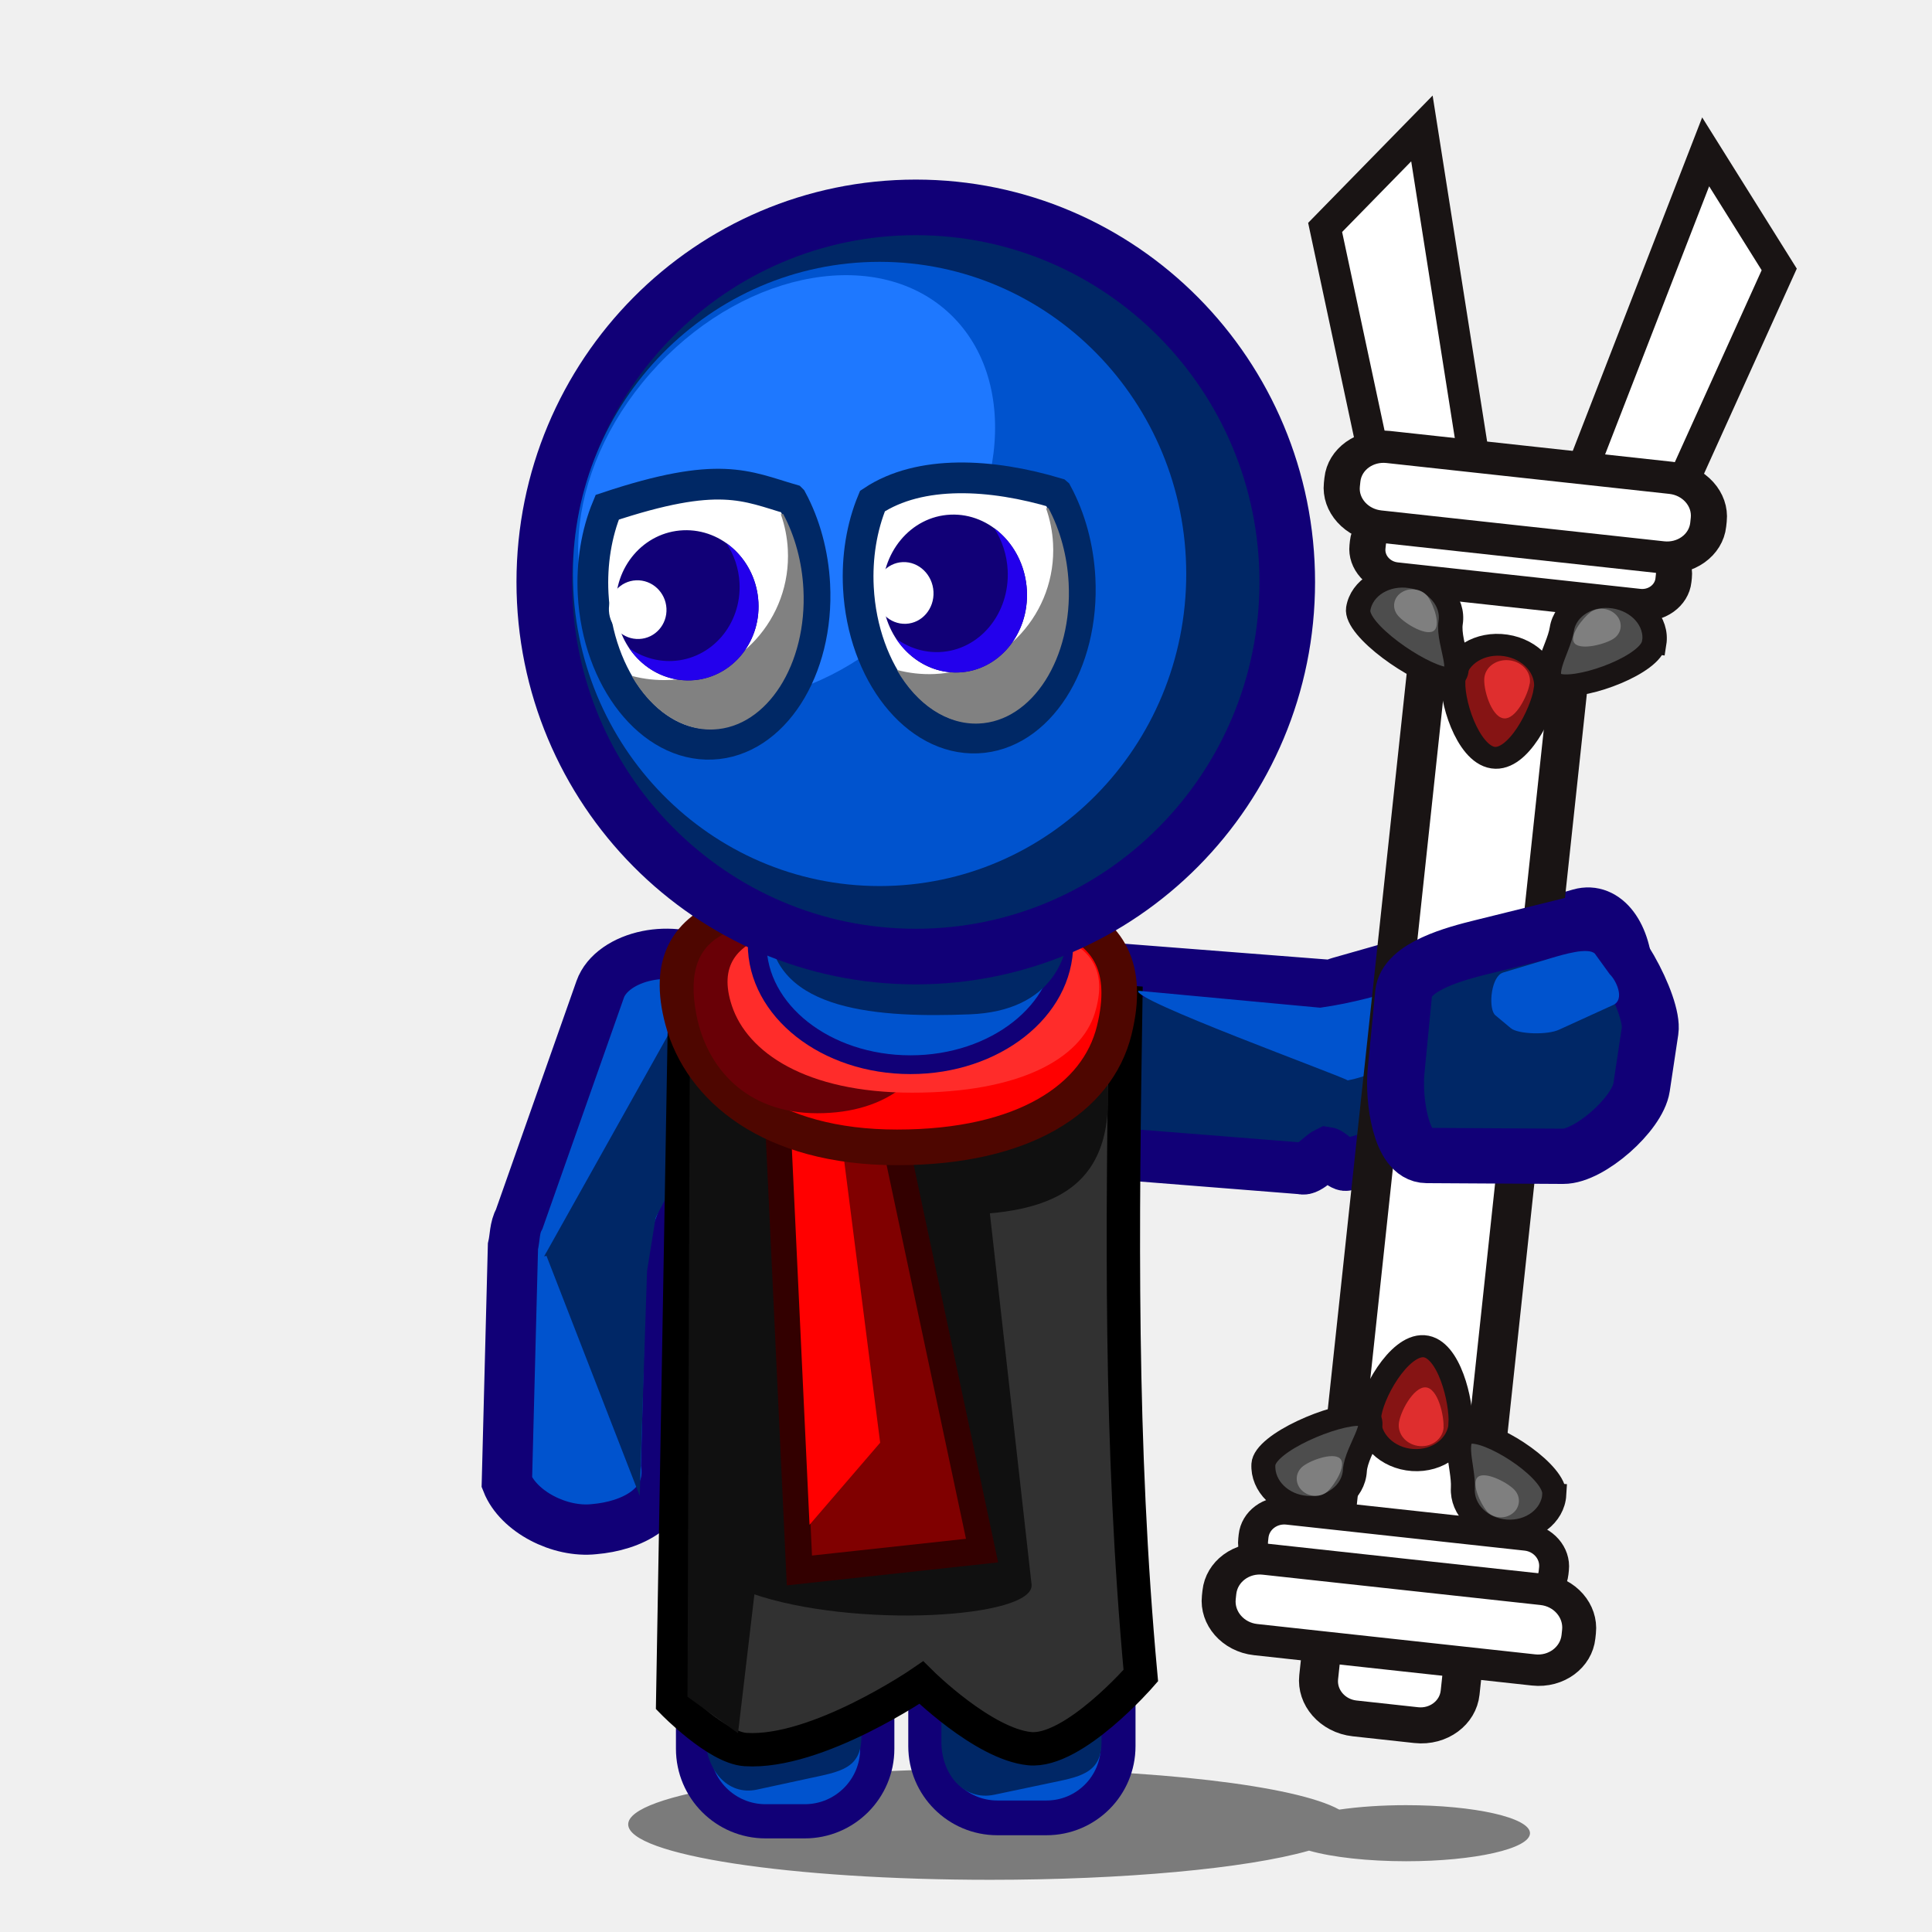
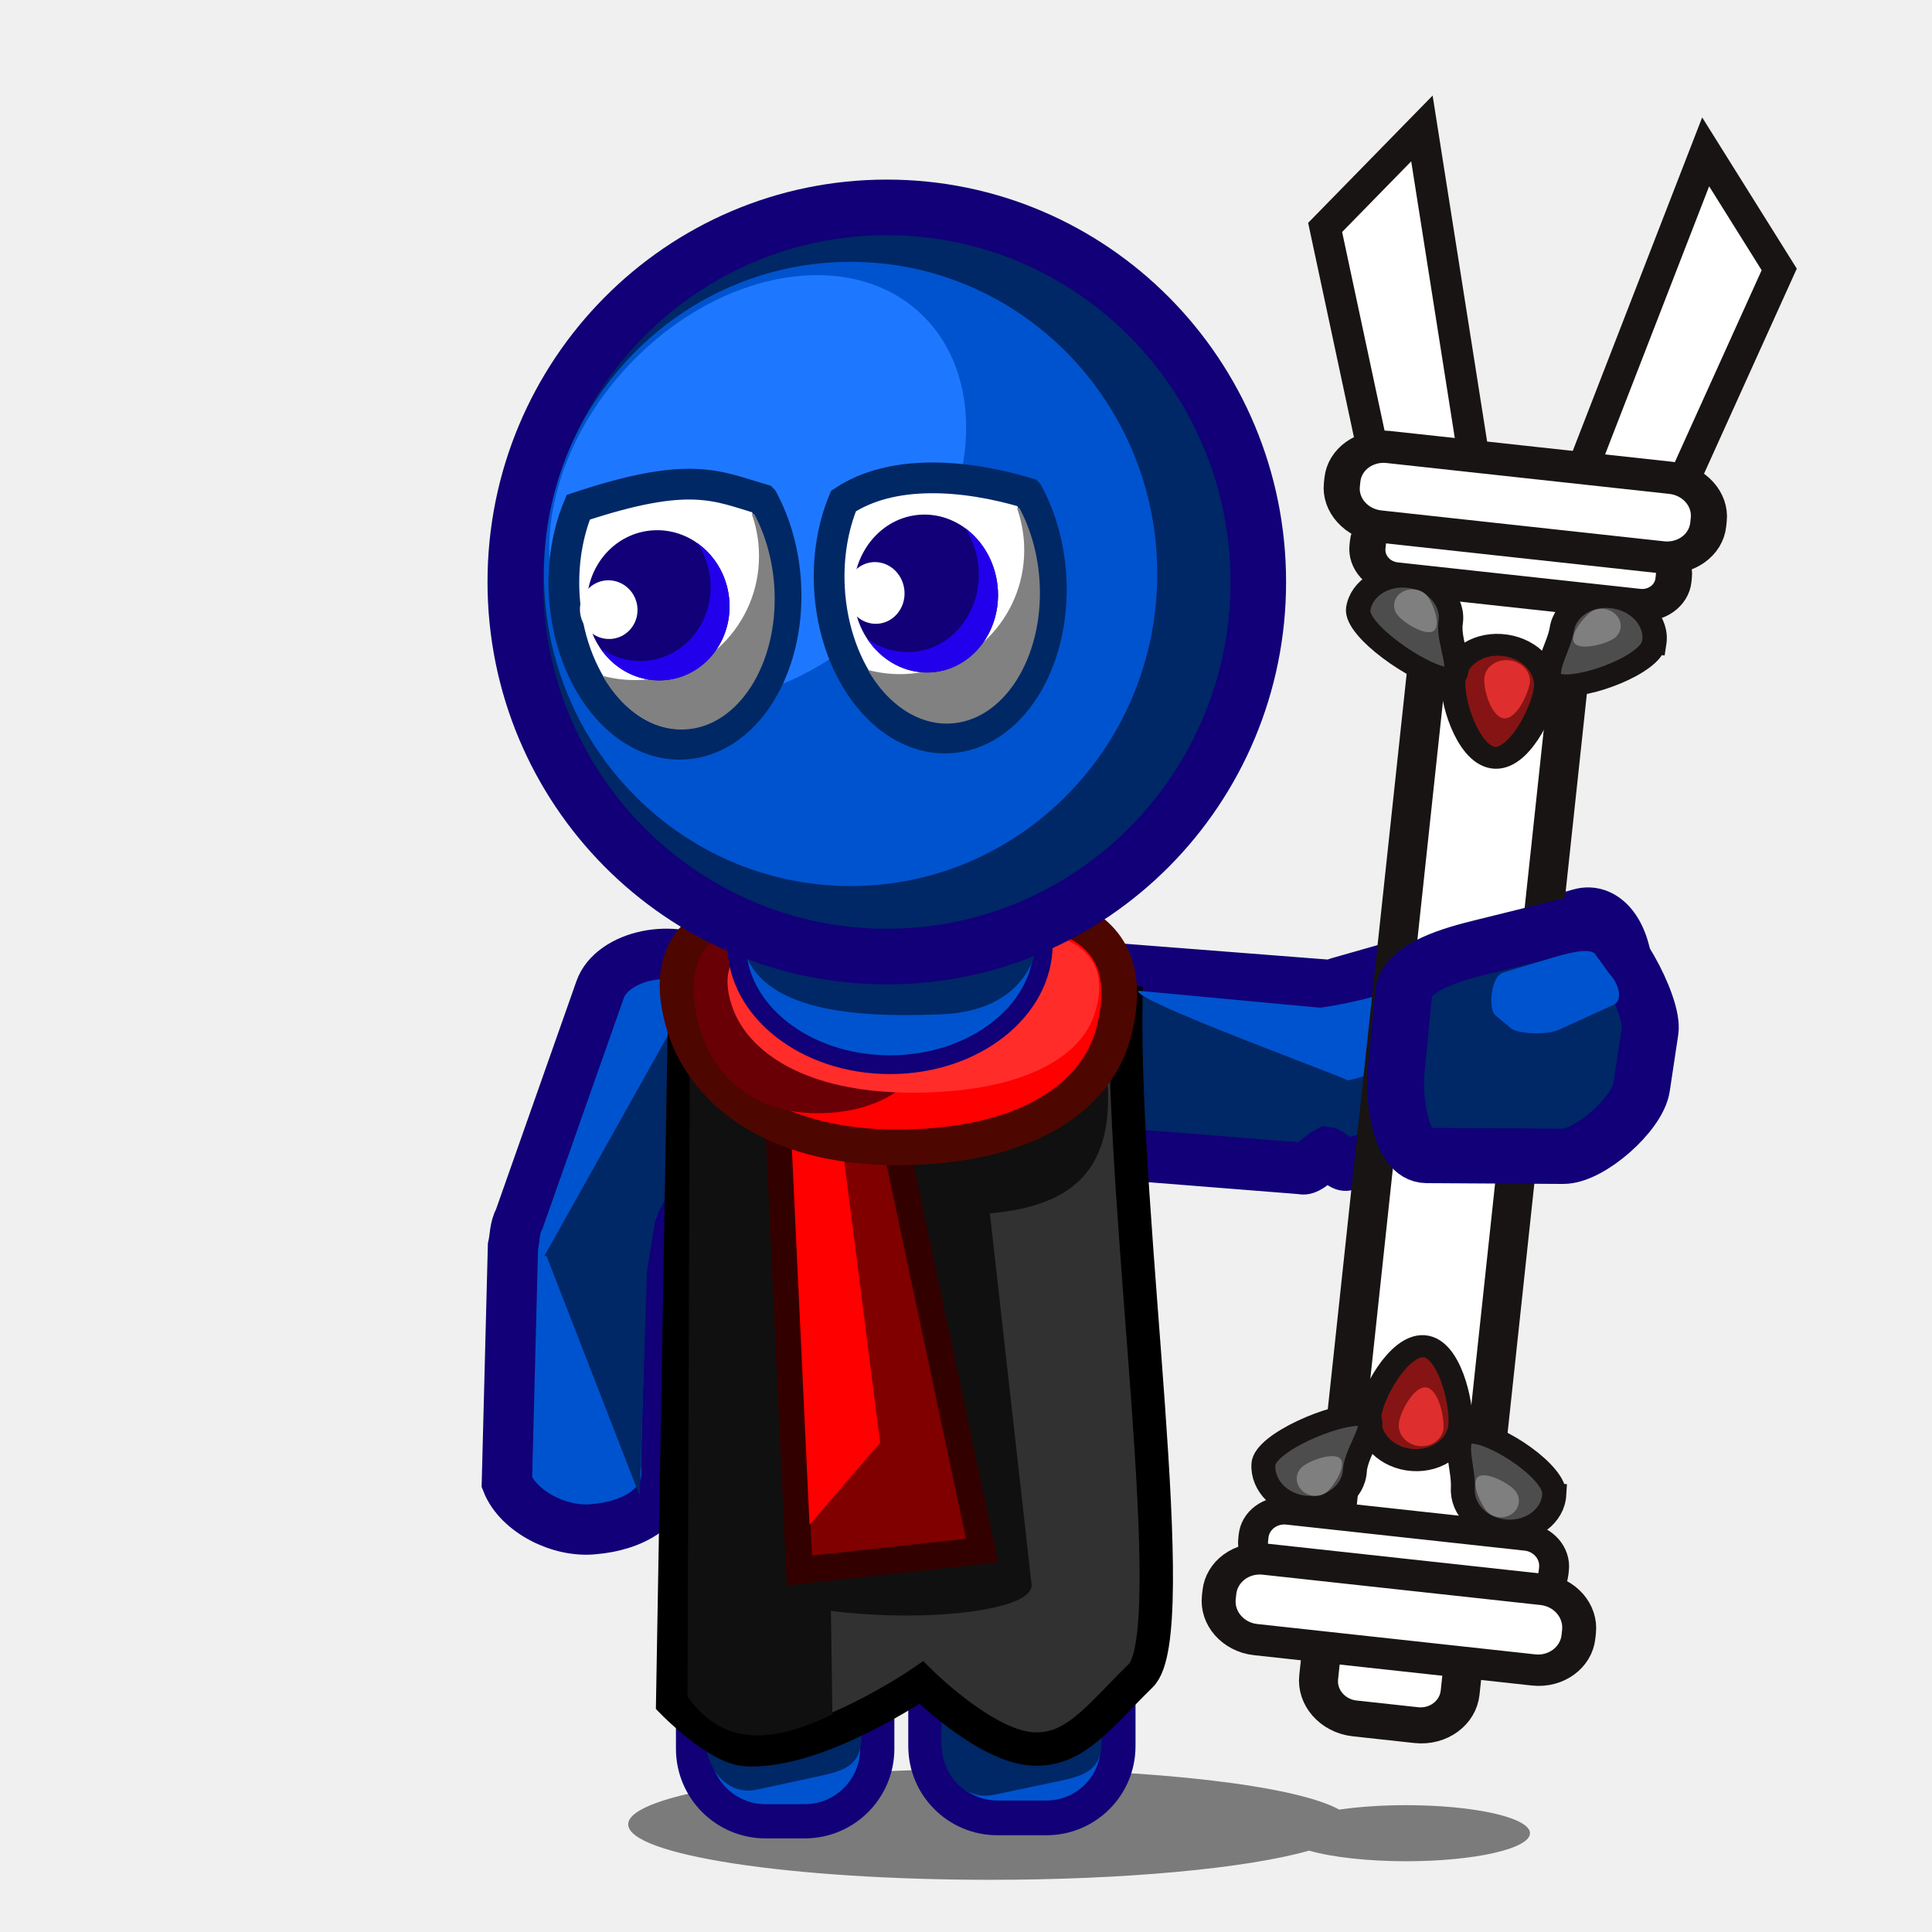
<svg xmlns="http://www.w3.org/2000/svg" width="400" height="400" viewBox="0 0 105.833 105.833" version="1.1" id="svg1" xml:space="preserve">
  <defs id="defs1">
    <linearGradient id="linearGradient13895">
      <stop style="stop-color:#000000;stop-opacity:1;" offset="0" id="stop13893" />
    </linearGradient>
    <filter style="color-interpolation-filters:sRGB;" id="filter14269" x="-0.312" y="-0.296" width="1.623" height="1.592">
      <feGaussianBlur stdDeviation="0.205" result="blur" id="feGaussianBlur14263" />
      <feComposite in="SourceGraphic" in2="blur" operator="in" result="composite1" id="feComposite14265" />
      <feComposite in="composite1" in2="composite1" operator="in" result="composite2" id="feComposite14267" />
    </filter>
    <filter style="color-interpolation-filters:sRGB;" id="filter14269-6" x="-0.312" y="-0.296" width="1.623" height="1.592">
      <feGaussianBlur stdDeviation="0.205" result="blur" id="feGaussianBlur14263-7" />
      <feComposite in="SourceGraphic" in2="blur" operator="in" result="composite1" id="feComposite14265-5" />
      <feComposite in="composite1" in2="composite1" operator="in" result="composite2" id="feComposite14267-3" />
    </filter>
  </defs>
  <g id="layer1">
    <path id="ellipse5" style="fill:#000000;fill-opacity:0.488;stroke:none;stroke-width:0.495;stroke-linecap:round;stroke-linejoin:round" d="M 54.245 96.899 A 19.833 3.038 0 0 0 34.412 99.937 A 19.833 3.038 0 0 0 54.245 102.974 A 19.833 3.038 0 0 0 71.708 101.376 A 6.788 1.536 0 0 0 77.024 101.957 A 6.788 1.536 0 0 0 83.812 100.421 A 6.788 1.536 0 0 0 77.024 98.885 A 6.788 1.536 0 0 0 73.362 99.128 A 19.833 3.038 0 0 0 54.245 96.899 z " />
    <rect style="fill:#0053ce;fill-opacity:1;stroke:#110077;stroke-width:1.873;stroke-opacity:1" id="rect2199" width="10.092" height="22.584" x="37.964" y="77.185" ry="3.974" />
    <rect style="fill:#0053ce;fill-opacity:1;stroke:#110077;stroke-width:1.903;stroke-opacity:1" id="rect2303" width="10.545" height="22.319" x="50.706" y="77.262" ry="3.927" />
    <path id="rect9714" style="fill:#0053ce;fill-opacity:1;stroke:#110077;stroke-width:2.754;stroke-miterlimit:4;stroke-dasharray:none;stroke-opacity:1" d="m 35.462,52.352 c -1.241,0.25 -2.264,0.934 -2.585,1.846 L 28.45,66.759 c -0.275,0.505 -0.231,1.007 -0.351,1.52 l -0.333,12.926 c 0.63,1.599 2.897,2.769 4.783,2.56 2.017,-0.169 4.243,-1.198 3.943,-3.54 l 0.306,-11.887 c 1.623,-4.27 3.087,-8.624 4.608,-12.938 0.467,-1.326 -0.73,-2.616 -2.683,-2.891 l -1.478,-0.209 c -0.61,-0.086 -1.219,-0.061 -1.783,0.052 z" />
    <path id="path11551" style="fill:#002766;fill-opacity:1;stroke:#110077;stroke-width:2.833;stroke-miterlimit:4;stroke-dasharray:none;stroke-opacity:1" d="m 88.89,57.273 c -0.403,1.405 -1.218,2.509 -2.174,2.781 l -12.978,3.762 c -0.223,0.063 -0.833,-0.634 -1.04,-0.665 -0.305,0.146 -1.073,0.995 -1.38,0.855 L 58.932,63.024 c -1.376,-0.107 -2.104,-2.03 -1.633,-4.31 l 0.354,-1.725 c 0.471,-2.28 1.96,-4.028 3.337,-3.92 l 11.99,0.934 c 0.13,-0.071 0.262,-0.127 0.399,-0.166 l 13.177,-3.747 c 1.391,-0.395 2.54,1.125 2.577,3.406 l 0.029,1.727 c 0.012,0.713 -0.088,1.412 -0.272,2.051 z" />
    <path id="path13" style="fill:#002766;fill-opacity:1;stroke-width:2.045" d="m 35.376,67.722 3.125,-5.938 -0.846,-6.974 -7.848,14.012 z" />
    <path id="rect10" style="fill:#002766;stroke-width:1.538" d="m 41.67,80.299 h 2.491 c 1.676,0 3.026,1.414 3.026,3.17 v 11.674 c 0,1.756 -1.205,1.913 -2.847,2.268 l -2.871,0.621 c -1.642,0.355 -2.824,-1.133 -2.824,-2.889 V 83.468 c 0,-1.756 1.349,-3.17 3.026,-3.17 z" />
    <path id="path10" style="fill:#002766;stroke-width:1.559" d="m 54.675,80.58 h 2.558 c 1.721,0 3.107,1.414 3.107,3.17 v 11.674 c 0,1.756 -1.238,1.913 -2.924,2.268 l -2.949,0.621 C 52.783,98.667 51.568,97.179 51.568,95.423 V 83.749 c 0,-1.756 1.386,-3.17 3.107,-3.17 z" />
-     <path id="rect9738" style="fill:#313131;fill-opacity:1;stroke:#000000;stroke-width:1.828;stroke-miterlimit:4;stroke-dasharray:none;stroke-opacity:1" d="m 37.545,53.172 -0.696,40.078 c 0,0 2.425,2.488 3.99,2.588 3.923,0.252 9.629,-3.664 9.629,-3.664 0,0 3.388,3.363 5.934,3.616 2.407,0.239 6.09,-4.003 6.09,-4.003 -1.174,-12.754 -1.01,-24.829 -0.823,-36.893 z" />
+     <path id="rect9738" style="fill:#313131;fill-opacity:1;stroke:#000000;stroke-width:1.828;stroke-miterlimit:4;stroke-dasharray:none;stroke-opacity:1" d="m 37.545,53.172 -0.696,40.078 c 0,0 2.425,2.488 3.99,2.588 3.923,0.252 9.629,-3.664 9.629,-3.664 0,0 3.388,3.363 5.934,3.616 2.407,0.239 3.714,-1.676 6.09,-4.003 2.375,-2.327 -1.01,-24.829 -0.823,-36.893 z" />
    <path id="rect9" style="fill:#101010;fill-opacity:1;stroke-width:2.775" d="m 38.815,62.821 14.831,-1.509 2.862,25.479 c 0.208,1.853 -9.736,2.452 -15.338,0.495 z" />
-     <path id="path34" style="fill:#101010;fill-opacity:1;stroke:none;stroke-width:1.406;stroke-dasharray:none;stroke-opacity:1" d="m 37.661,92.946 2.767,2 4.623,-39.213 -7.253,-1.18 z" />
+     <path id="path34" style="fill:#101010;fill-opacity:1;stroke:none;stroke-width:1.406;stroke-dasharray:none;stroke-opacity:1" d="m 37.661,92.946 c 2.102,2.915 4.924,2.401 7.938,0.966 l -0.547,-38.179 -7.253,-1.18 z" />
    <path id="path9" style="fill:#101010;fill-opacity:1;stroke:none;stroke-width:1.788;stroke-dasharray:none" d="m 60.7,60.224 c -0.028,5.739 -4.368,6.704 -11.316,6.207 -6.56,-0.469 -10.149,-2.897 -11.09,-6.188 -1.635,-5.717 4.514,-5.914 11.09,-5.914 6.576,0 11.346,-0.277 11.316,5.896 z" />
    <g id="g15" transform="matrix(3.374029,-0.3986792,0.4157283,3.420976,4.560638,14.22777)">
      <path id="rect2" style="fill:#800000;fill-opacity:1;stroke:#330000;stroke-width:0.428;stroke-dasharray:none;stroke-opacity:1" d="m 9.457,14.798 h 1.766 l 0.652,7.256 -2.962,-0.027 z" />
      <path id="path35" style="fill:#ff0000;fill-opacity:1;stroke:none;stroke-width:0.428;stroke-dasharray:none;stroke-opacity:1" d="m 9.707,14.096 0.71,-0.019 0.037,6.084 -1.29,1.164 z" />
    </g>
    <path d="m 72.317,55.201 c 3.628,-0.506 6.353,-1.9 6.873,-1.505 l 0.595,1.146 c 0.4,0.304 0.973,1.259 0.421,1.645 l -1.729,0.321 c -1.303,0.695 -2.483,1.953 -4.649,2.375 -0.402,-0.264 -11.968,-4.464 -11.464,-4.91 z" style="fill:#0053ce;fill-opacity:1;stroke:none;stroke-width:0.924" id="path1" />
    <path id="ellipse1" style="fill:#ff0000;stroke:#4e0600;stroke-width:1.952;stroke-dasharray:none" d="m 61.034,56.452 c -0.918,3.714 -4.936,6.4 -11.898,6.4 -6.962,0 -10.744,-3.26 -11.74,-6.965 -1.731,-6.435 4.778,-6.657 11.74,-6.657 6.962,0 13.629,0.221 11.898,7.222 z" />
    <path id="path6" style="fill:#690006;fill-opacity:1;stroke:none;stroke-width:1.287;stroke-dasharray:none" d="m 51.471,56.045 c -0.517,2.865 -2.781,4.937 -6.704,4.937 -3.923,0 -6.054,-2.515 -6.615,-5.373 -0.975,-4.964 2.692,-5.135 6.615,-5.135 3.923,0 7.679,0.171 6.704,5.572 z" />
    <path id="path2" style="fill:#ff2c2a;fill-opacity:1;stroke:none;stroke-width:1.481;stroke-dasharray:none" d="m 59.979,55.479 c -0.773,2.54 -4.153,4.377 -10.01,4.377 -5.858,0 -9.039,-2.23 -9.878,-4.764 -1.456,-4.401 4.02,-4.553 9.878,-4.553 5.858,0 11.467,0.151 10.01,4.939 z" />
-     <ellipse style="fill:#0053ce;fill-opacity:1;stroke:#110077;stroke-width:1.028;stroke-miterlimit:4;stroke-dasharray:none;stroke-opacity:1" id="path11105" cx="49.876" cy="51.713" rx="8.399" ry="6.61" />
-     <path id="ellipse2" style="fill:#002766;stroke-width:0.917" d="m 42.133,50.983 c 0.331,4.449 6.079,4.773 10.997,4.581 4.472,-0.174 5.792,-3.181 5.375,-6.163 -0.417,-2.982 -4.433,-5.035 -8.867,-4.435 -4.433,0.6 -7.728,3.015 -7.505,6.017 z" />
+     <ellipse style="fill:#0053ce;fill-opacity:1;stroke:#110077;stroke-width:1.028;stroke-miterlimit:4;stroke-dasharray:none;stroke-opacity:1" id="path11105" cx="48.751" cy="51.713" rx="8.399" ry="6.61" />
+     <path id="ellipse2" style="fill:#002766;stroke-width:0.917" d="m 40.545,50.983 c 0.331,4.449 6.079,4.773 10.997,4.581 4.472,-0.174 5.792,-3.181 5.375,-6.163 -0.417,-2.982 -4.433,-5.035 -8.867,-4.435 -4.433,0.6 -7.728,3.015 -7.505,6.017 z" />
    <g id="g12" transform="matrix(3.87194,0.4227902,-0.3829495,3.570846,-63.38661,-13.22779)">
      <path id="path15" style="fill:#ffffff;fill-opacity:1;stroke:#191414;stroke-width:0.444;stroke-dasharray:none" d="M 35.415,3 36.62,1.339 37.946,6.676 36.861,7.772 Z" />
      <rect style="fill:#ffffff;stroke:#191414;stroke-width:0.549;stroke-miterlimit:4;stroke-dasharray:none;stroke-opacity:1" id="rect2963" width="2.001" height="17.948" x="37.499" y="7.611" ry="0.565" />
      <path id="path7" style="fill:#ffffff;fill-opacity:1;stroke:#191414;stroke-width:0.444;stroke-dasharray:none" d="M 41.828,2.885 40.623,1.224 39.297,6.561 40.381,7.656 Z" />
      <g id="g6" transform="matrix(-1.790266,0,0,-1.732362,90.68463,21)" style="stroke-width:0.284;stroke-dasharray:none">
        <rect style="fill:#ffffff;stroke:#191414;stroke-width:0.284;stroke-miterlimit:4;stroke-dasharray:none;stroke-opacity:1" id="rect5" width="2.418" height="0.535" x="27.856" y="7.386" ry="0.25" />
        <rect style="fill:#ffffff;stroke:#191414;stroke-width:0.284;stroke-miterlimit:4;stroke-dasharray:none;stroke-opacity:1" id="rect6" width="2.895" height="0.704" x="27.631" y="7.825" ry="0.33" />
      </g>
      <g id="g22" transform="matrix(1.788493,0.07707202,-0.07964813,1.730646,-12.88235,5.054394)">
        <path id="path17" style="fill:#861414;fill-opacity:1;stroke:#191414;stroke-width:0.192" d="m 29.179,1.362 c 0,0.189 -0.126,0.651 -0.328,0.651 -0.203,2e-7 -0.405,-0.461 -0.405,-0.651 0,-0.189 0.164,-0.343 0.367,-0.343 0.203,3e-7 0.367,0.154 0.367,0.343 z" />
        <path id="path18" style="fill:#4d4d4d;stroke:#191414;stroke-width:0.192" d="m 28.357,0.893 c 0,0.189 0.22,0.487 0.017,0.487 -0.203,2e-7 -0.751,-0.298 -0.751,-0.487 0,-0.189 0.164,-0.343 0.367,-0.343 0.203,2.9e-7 0.367,0.154 0.367,0.343 z" />
        <path id="path19" style="fill:#4d4d4d;stroke:#191414;stroke-width:0.192" d="m 29.961,0.805 c 0,0.189 -0.472,0.487 -0.674,0.487 -0.203,2e-7 -0.059,-0.298 -0.059,-0.487 0,-0.189 0.164,-0.343 0.367,-0.343 0.203,2.9e-7 0.367,0.154 0.367,0.343 z" />
        <path id="path20" style="fill:#df2e2e;fill-opacity:1;stroke:none;stroke-width:0.097" d="m 29.045,1.321 c 0,0.098 -0.062,0.336 -0.161,0.336 -0.099,1e-7 -0.198,-0.238 -0.198,-0.336 0,-0.098 0.08,-0.177 0.18,-0.177 0.099,2e-7 0.18,0.079 0.18,0.177 z" />
        <path id="path21" style="fill:#7f7f7f;fill-opacity:1;stroke:none;stroke-width:0.078" d="m 28.15,0.699 c 0.052,0.06 0.142,0.238 0.082,0.291 -0.061,0.053 -0.249,-0.039 -0.301,-0.099 -0.052,-0.06 -0.046,-0.151 0.015,-0.204 0.061,-0.053 0.152,-0.048 0.205,0.012 z" />
        <path id="path22" style="fill:#7f7f7f;fill-opacity:1;stroke:none;stroke-width:0.078" d="m 29.428,0.622 c -0.052,0.06 -0.142,0.238 -0.082,0.291 0.061,0.053 0.249,-0.039 0.301,-0.099 0.052,-0.06 0.046,-0.151 -0.015,-0.204 -0.061,-0.053 -0.152,-0.048 -0.205,0.012 z" />
      </g>
      <rect style="fill:#ffffff;stroke:#191414;stroke-width:0.421;stroke-miterlimit:4;stroke-dasharray:none;stroke-opacity:1" id="rect4" width="4.25" height="0.938" x="36.377" y="22.523" ry="0.439" />
      <rect style="fill:#ffffff;stroke:#191414;stroke-width:0.478;stroke-miterlimit:4;stroke-dasharray:none;stroke-opacity:1" id="rect3" width="5.088" height="1.235" x="35.983" y="23.293" ry="0.578" />
      <g id="g28" transform="matrix(1.755598,-0.07802106,-0.07818321,-1.751957,-12.01816,25.57856)">
        <path id="path23" style="fill:#861414;fill-opacity:1;stroke:#191414;stroke-width:0.192" d="m 29.179,1.362 c 0,0.189 -0.126,0.651 -0.328,0.651 -0.203,2e-7 -0.405,-0.461 -0.405,-0.651 0,-0.189 0.164,-0.343 0.367,-0.343 0.203,3e-7 0.367,0.154 0.367,0.343 z" />
        <path id="path24" style="fill:#4d4d4d;stroke:#191414;stroke-width:0.192" d="m 28.357,0.893 c 0,0.189 0.22,0.487 0.017,0.487 -0.203,2e-7 -0.751,-0.298 -0.751,-0.487 0,-0.189 0.164,-0.343 0.367,-0.343 0.203,2.9e-7 0.367,0.154 0.367,0.343 z" />
        <path id="path25" style="fill:#4d4d4d;stroke:#191414;stroke-width:0.192" d="m 29.961,0.805 c 0,0.189 -0.472,0.487 -0.674,0.487 -0.203,2e-7 -0.059,-0.298 -0.059,-0.487 0,-0.189 0.164,-0.343 0.367,-0.343 0.203,2.9e-7 0.367,0.154 0.367,0.343 z" />
        <path id="path26" style="fill:#df2e2e;fill-opacity:1;stroke:none;stroke-width:0.097" d="m 29.045,1.321 c 0,0.098 -0.062,0.336 -0.161,0.336 -0.099,1e-7 -0.198,-0.238 -0.198,-0.336 0,-0.098 0.08,-0.177 0.18,-0.177 0.099,2e-7 0.18,0.079 0.18,0.177 z" />
        <path id="path27" style="fill:#7f7f7f;fill-opacity:1;stroke:none;stroke-width:0.078" d="m 28.15,0.699 c 0.052,0.06 0.142,0.238 0.082,0.291 -0.061,0.053 -0.249,-0.039 -0.301,-0.099 -0.052,-0.06 -0.046,-0.151 0.015,-0.204 0.061,-0.053 0.152,-0.048 0.205,0.012 z" />
        <path id="path28" style="fill:#7f7f7f;fill-opacity:1;stroke:none;stroke-width:0.078" d="m 29.428,0.622 c -0.052,0.06 -0.142,0.238 -0.082,0.291 0.061,0.053 0.249,-0.039 0.301,-0.099 0.052,-0.06 0.046,-0.151 -0.015,-0.204 -0.061,-0.053 -0.152,-0.048 -0.205,0.012 z" />
      </g>
    </g>
    <g id="g11" transform="matrix(3.501848,0.4701295,-0.4842292,3.399882,8.809066,-1.20733)">
      <path d="m 23.933,11.909 c -0.028,-9.52e-4 -0.054,0.003 -0.078,0.013 l -1.457,0.594 c -0.382,0.156 -1.121,0.465 -1.102,0.898 l 0.055,1.255 c 0.019,0.433 0.251,1.315 0.654,1.261 l 2.095,-0.277 c 0.403,-0.053 1.05,-0.823 1.054,-1.257 l 0.007,-0.911 c 0.003,-0.407 -0.812,-1.562 -1.229,-1.576 z" style="fill:#002766;fill-opacity:1;stroke:#110077;stroke-width:0.882;stroke-dasharray:none;stroke-opacity:1" id="path32" />
      <path d="m 22.748,12.895 c 0.01,-0.009 0.021,-0.016 0.032,-0.021 l 0.703,-0.329 c 0.185,-0.086 0.543,-0.252 0.661,-0.164 l 0.274,0.294 c 0.118,0.088 0.287,0.365 0.124,0.477 l -0.778,0.506 c -0.163,0.112 -0.621,0.162 -0.747,0.08 l -0.265,-0.171 c -0.118,-0.077 -0.153,-0.544 -0.004,-0.673 z" style="fill:#0053ce;fill-opacity:1;stroke:none;stroke-width:0.27" id="path33" />
    </g>
    <path id="rect8" style="fill:#002766;fill-opacity:1;stroke-width:2.119" d="m 35.993,66.217 -0.549,3.414 -0.401,12.311 -5.158,-13.279 z" />
-     <ellipse style="fill:#002766;fill-opacity:1;stroke:#110077;stroke-width:3.045;stroke-miterlimit:4;stroke-dasharray:none;stroke-opacity:1" id="path9279" cx="-50.165" cy="31.88" rx="20.35" ry="20.52" transform="scale(-1,1)" />
-     <ellipse style="fill:#0053ce;fill-opacity:1;stroke:none;stroke-width:1.014;stroke-miterlimit:4;stroke-dasharray:none;stroke-opacity:1" id="ellipse9379" cx="-48.183" cy="31.44" rx="16.798" ry="17.097" transform="scale(-1,1)" />
-     <ellipse style="fill:#1e78ff;fill-opacity:1;stroke:none;stroke-width:2.699;stroke-dasharray:none;stroke-opacity:1" id="path11" cx="-49.685" cy="-10.634" rx="9.764" ry="13.088" transform="matrix(-0.7201767,-0.6937907,-0.6873551,0.7263215,0,0)" />
-     <path id="path9421" style="fill:#ffffff;fill-opacity:1;stroke:#002865;stroke-width:1.684;stroke-miterlimit:4;stroke-dasharray:none;stroke-opacity:1" d="m 57.9,27.017 c 0.736,1.365 1.175,2.987 1.262,4.661 0.244,4.689 -2.275,8.606 -5.627,8.748 -3.352,0.142 -6.268,-3.543 -6.513,-8.232 -0.087,-1.674 0.181,-3.326 0.771,-4.748 2.606,-1.734 6.532,-1.504 10.106,-0.43 z" />
-     <path id="path3" style="fill:#ffffff;fill-opacity:1;stroke:#002865;stroke-width:1.684;stroke-miterlimit:4;stroke-dasharray:none;stroke-opacity:1" d="m 43.369,27.358 c 0.736,1.365 1.175,2.987 1.262,4.661 0.244,4.689 -2.275,8.606 -5.627,8.748 -3.352,0.142 -6.268,-3.543 -6.513,-8.232 -0.087,-1.674 0.181,-3.326 0.771,-4.748 6.159,-2.05 7.59,-1.164 10.106,-0.43 z" />
-     <path id="path14" style="fill:#818181;fill-opacity:1;stroke:none;stroke-width:1.167;stroke-miterlimit:4;stroke-dasharray:none;stroke-opacity:1" d="m 57.432,27.832 a 7.485,5.32 86.448 0 1 1.107,4.103 7.485,5.32 86.448 0 1 -4.926,7.7 7.485,5.32 86.448 0 1 -4.483,-2.937 6.897,6.831 43.221 0 0 2.056,0.225 6.897,6.831 43.221 0 0 6.499,-7.148 6.897,6.831 43.221 0 0 -0.385,-1.937 z" />
-     <path id="path5" style="fill:#818181;fill-opacity:1;stroke:none;stroke-width:1.167;stroke-miterlimit:4;stroke-dasharray:none;stroke-opacity:1" d="m 42.903,28.157 a 7.485,5.32 86.448 0 1 1.107,4.103 7.485,5.32 86.448 0 1 -4.926,7.7 7.485,5.32 86.448 0 1 -4.483,-2.937 6.897,6.831 43.221 0 0 2.056,0.225 6.897,6.831 43.221 0 0 6.499,-7.148 6.897,6.831 43.221 0 0 -0.385,-1.937 z" />
-     <ellipse style="fill:#110077;fill-opacity:1;stroke:none;stroke-width:3.747" id="ellipse7" cx="-35.866" cy="34.729" rx="3.907" ry="4.116" transform="matrix(-0.9990974,0.04247844,0.05211361,0.9986412,0,0)" />
-     <path id="path8" style="fill:#2300ec;fill-opacity:1;stroke:none;stroke-width:3.747" d="m 39.783,29.748 a 4.118,3.905 82.036 0 1 1.763,3.244 4.118,3.905 82.036 0 1 -3.689,4.276 4.118,3.905 82.036 0 1 -3.389,-1.76 4.118,3.905 82.036 0 0 2.353,0.7 4.118,3.905 82.036 0 0 3.689,-4.276 4.118,3.905 82.036 0 0 -0.727,-2.185 z" />
-     <ellipse style="fill:#ffffff;fill-opacity:1;stroke:none;stroke-width:1.488" id="circle8" cx="-33.146" cy="34.851" rx="1.577" ry="1.609" transform="matrix(-0.9990974,0.04247844,0.05211361,0.9986412,0,0)" />
-     <ellipse style="fill:#110077;fill-opacity:1;stroke:none;stroke-width:3.867" id="ellipse3" cx="-50.534" cy="34.708" rx="3.959" ry="4.328" transform="matrix(-0.9990974,0.04247844,0.05211361,0.9986412,0,0)" />
-     <path id="path4" style="fill:#2300ec;fill-opacity:1;stroke:none;stroke-width:3.867" d="m 54.458,28.932 a 4.329,3.958 84.195 0 1 1.793,3.414 4.329,3.958 84.195 0 1 -3.73,4.49 4.329,3.958 84.195 0 1 -3.438,-1.856 4.329,3.958 84.195 0 0 2.386,0.739 4.329,3.958 84.195 0 0 3.73,-4.49 4.329,3.958 84.195 0 0 -0.741,-2.298 z" />
-     <ellipse style="fill:#ffffff;fill-opacity:1;stroke:none;stroke-width:1.536" id="ellipse4" cx="-47.781" cy="34.558" rx="1.598" ry="1.692" transform="matrix(-0.9990974,0.04247844,0.05211361,0.9986412,0,0)" />
+     <ellipse style="fill:#002766;fill-opacity:1;stroke:#110077;stroke-width:3.045;stroke-miterlimit:4;stroke-dasharray:none;stroke-opacity:1" id="path9279" cx="-48.578" cy="31.88" rx="20.35" ry="20.52" transform="scale(-1,1)" />
+     <ellipse style="fill:#0053ce;fill-opacity:1;stroke:none;stroke-width:1.014;stroke-miterlimit:4;stroke-dasharray:none;stroke-opacity:1" id="ellipse9379" cx="-46.595" cy="31.44" rx="16.798" ry="17.097" transform="scale(-1,1)" />
+     <ellipse style="fill:#1e78ff;fill-opacity:1;stroke:none;stroke-width:2.699;stroke-dasharray:none;stroke-opacity:1" id="path11" cx="-48.532" cy="-9.532" rx="9.764" ry="13.088" transform="matrix(-0.7201767,-0.6937907,-0.6873551,0.7263215,0,0)" />
+     <path id="path9421" style="fill:#ffffff;fill-opacity:1;stroke:#002865;stroke-width:1.684;stroke-miterlimit:4;stroke-dasharray:none;stroke-opacity:1" d="m 56.312,27.017 c 0.736,1.365 1.175,2.987 1.262,4.661 0.244,4.689 -2.275,8.606 -5.627,8.748 -3.352,0.142 -6.268,-3.543 -6.513,-8.232 -0.087,-1.674 0.181,-3.326 0.771,-4.748 2.606,-1.734 6.532,-1.504 10.106,-0.43 z" />
+     <path id="path3" style="fill:#ffffff;fill-opacity:1;stroke:#002865;stroke-width:1.684;stroke-miterlimit:4;stroke-dasharray:none;stroke-opacity:1" d="m 41.782,27.358 c 0.736,1.365 1.175,2.987 1.262,4.661 0.244,4.689 -2.275,8.606 -5.627,8.748 -3.352,0.142 -6.268,-3.543 -6.513,-8.232 -0.087,-1.674 0.181,-3.326 0.771,-4.748 6.159,-2.05 7.59,-1.164 10.106,-0.43 z" />
+     <path id="path14" style="fill:#818181;fill-opacity:1;stroke:none;stroke-width:1.167;stroke-miterlimit:4;stroke-dasharray:none;stroke-opacity:1" d="m 55.844,27.832 a 7.485,5.32 86.448 0 1 1.107,4.103 7.485,5.32 86.448 0 1 -4.926,7.7 7.485,5.32 86.448 0 1 -4.483,-2.937 6.897,6.831 43.221 0 0 2.056,0.225 6.897,6.831 43.221 0 0 6.499,-7.148 6.897,6.831 43.221 0 0 -0.385,-1.937 z" />
+     <path id="path5" style="fill:#818181;fill-opacity:1;stroke:none;stroke-width:1.167;stroke-miterlimit:4;stroke-dasharray:none;stroke-opacity:1" d="m 41.316,28.157 a 7.485,5.32 86.448 0 1 1.107,4.103 7.485,5.32 86.448 0 1 -4.926,7.7 7.485,5.32 86.448 0 1 -4.483,-2.937 6.897,6.831 43.221 0 0 2.056,0.225 6.897,6.831 43.221 0 0 6.499,-7.148 6.897,6.831 43.221 0 0 -0.385,-1.937 z" />
+     <ellipse style="fill:#110077;fill-opacity:1;stroke:none;stroke-width:3.747" id="ellipse7" cx="-34.28" cy="34.661" rx="3.907" ry="4.116" transform="matrix(-0.9990974,0.04247844,0.05211361,0.9986412,0,0)" />
+     <path id="path8" style="fill:#2300ec;fill-opacity:1;stroke:none;stroke-width:3.747" d="m 38.195,29.748 a 4.118,3.905 82.036 0 1 1.763,3.244 4.118,3.905 82.036 0 1 -3.689,4.276 4.118,3.905 82.036 0 1 -3.389,-1.76 4.118,3.905 82.036 0 0 2.353,0.7 4.118,3.905 82.036 0 0 3.689,-4.276 4.118,3.905 82.036 0 0 -0.727,-2.185 z" />
+     <ellipse style="fill:#ffffff;fill-opacity:1;stroke:none;stroke-width:1.488" id="circle8" cx="-31.561" cy="34.784" rx="1.577" ry="1.609" transform="matrix(-0.9990974,0.04247844,0.05211361,0.9986412,0,0)" />
+     <ellipse style="fill:#110077;fill-opacity:1;stroke:none;stroke-width:3.867" id="ellipse3" cx="-48.949" cy="34.64" rx="3.959" ry="4.328" transform="matrix(-0.9990974,0.04247844,0.05211361,0.9986412,0,0)" />
+     <path id="path4" style="fill:#2300ec;fill-opacity:1;stroke:none;stroke-width:3.867" d="m 52.871,28.932 a 4.329,3.958 84.195 0 1 1.793,3.414 4.329,3.958 84.195 0 1 -3.73,4.49 4.329,3.958 84.195 0 1 -3.438,-1.856 4.329,3.958 84.195 0 0 2.386,0.739 4.329,3.958 84.195 0 0 3.73,-4.49 4.329,3.958 84.195 0 0 -0.741,-2.298 z" />
+     <ellipse style="fill:#ffffff;fill-opacity:1;stroke:none;stroke-width:1.536" id="ellipse4" cx="-46.196" cy="34.49" rx="1.598" ry="1.692" transform="matrix(-0.9990974,0.04247844,0.05211361,0.9986412,0,0)" />
  </g>
</svg>
